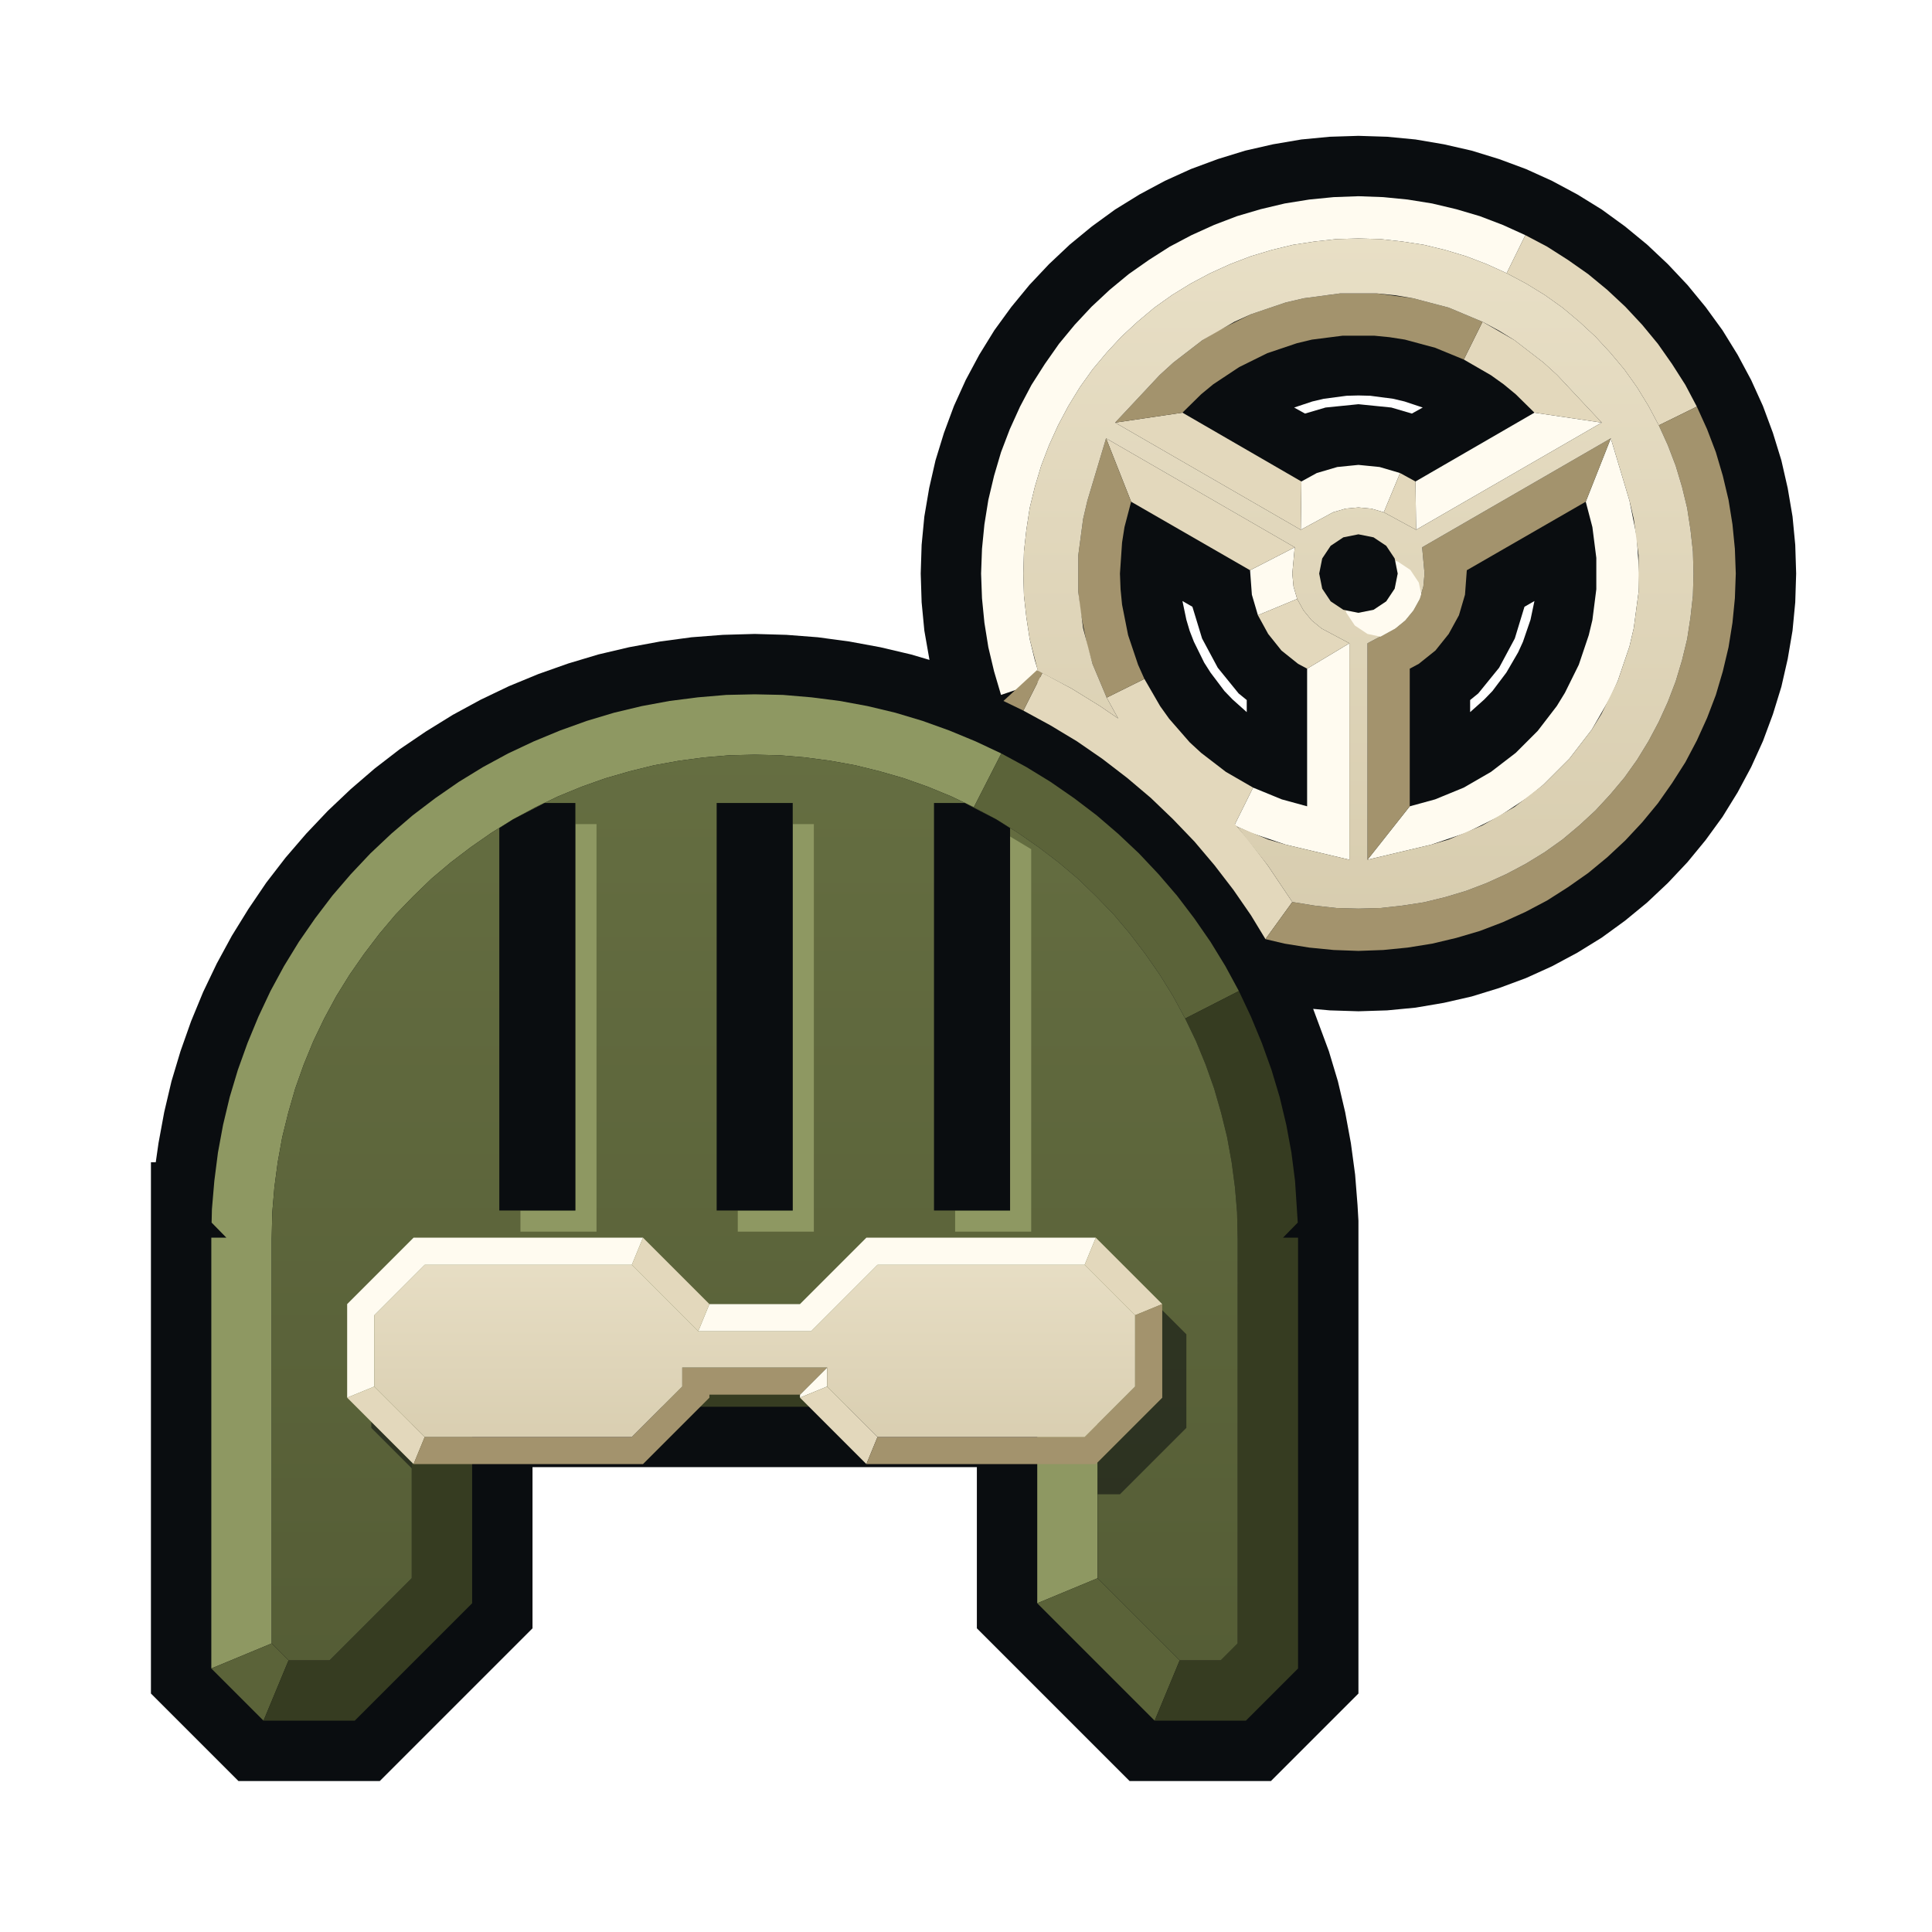
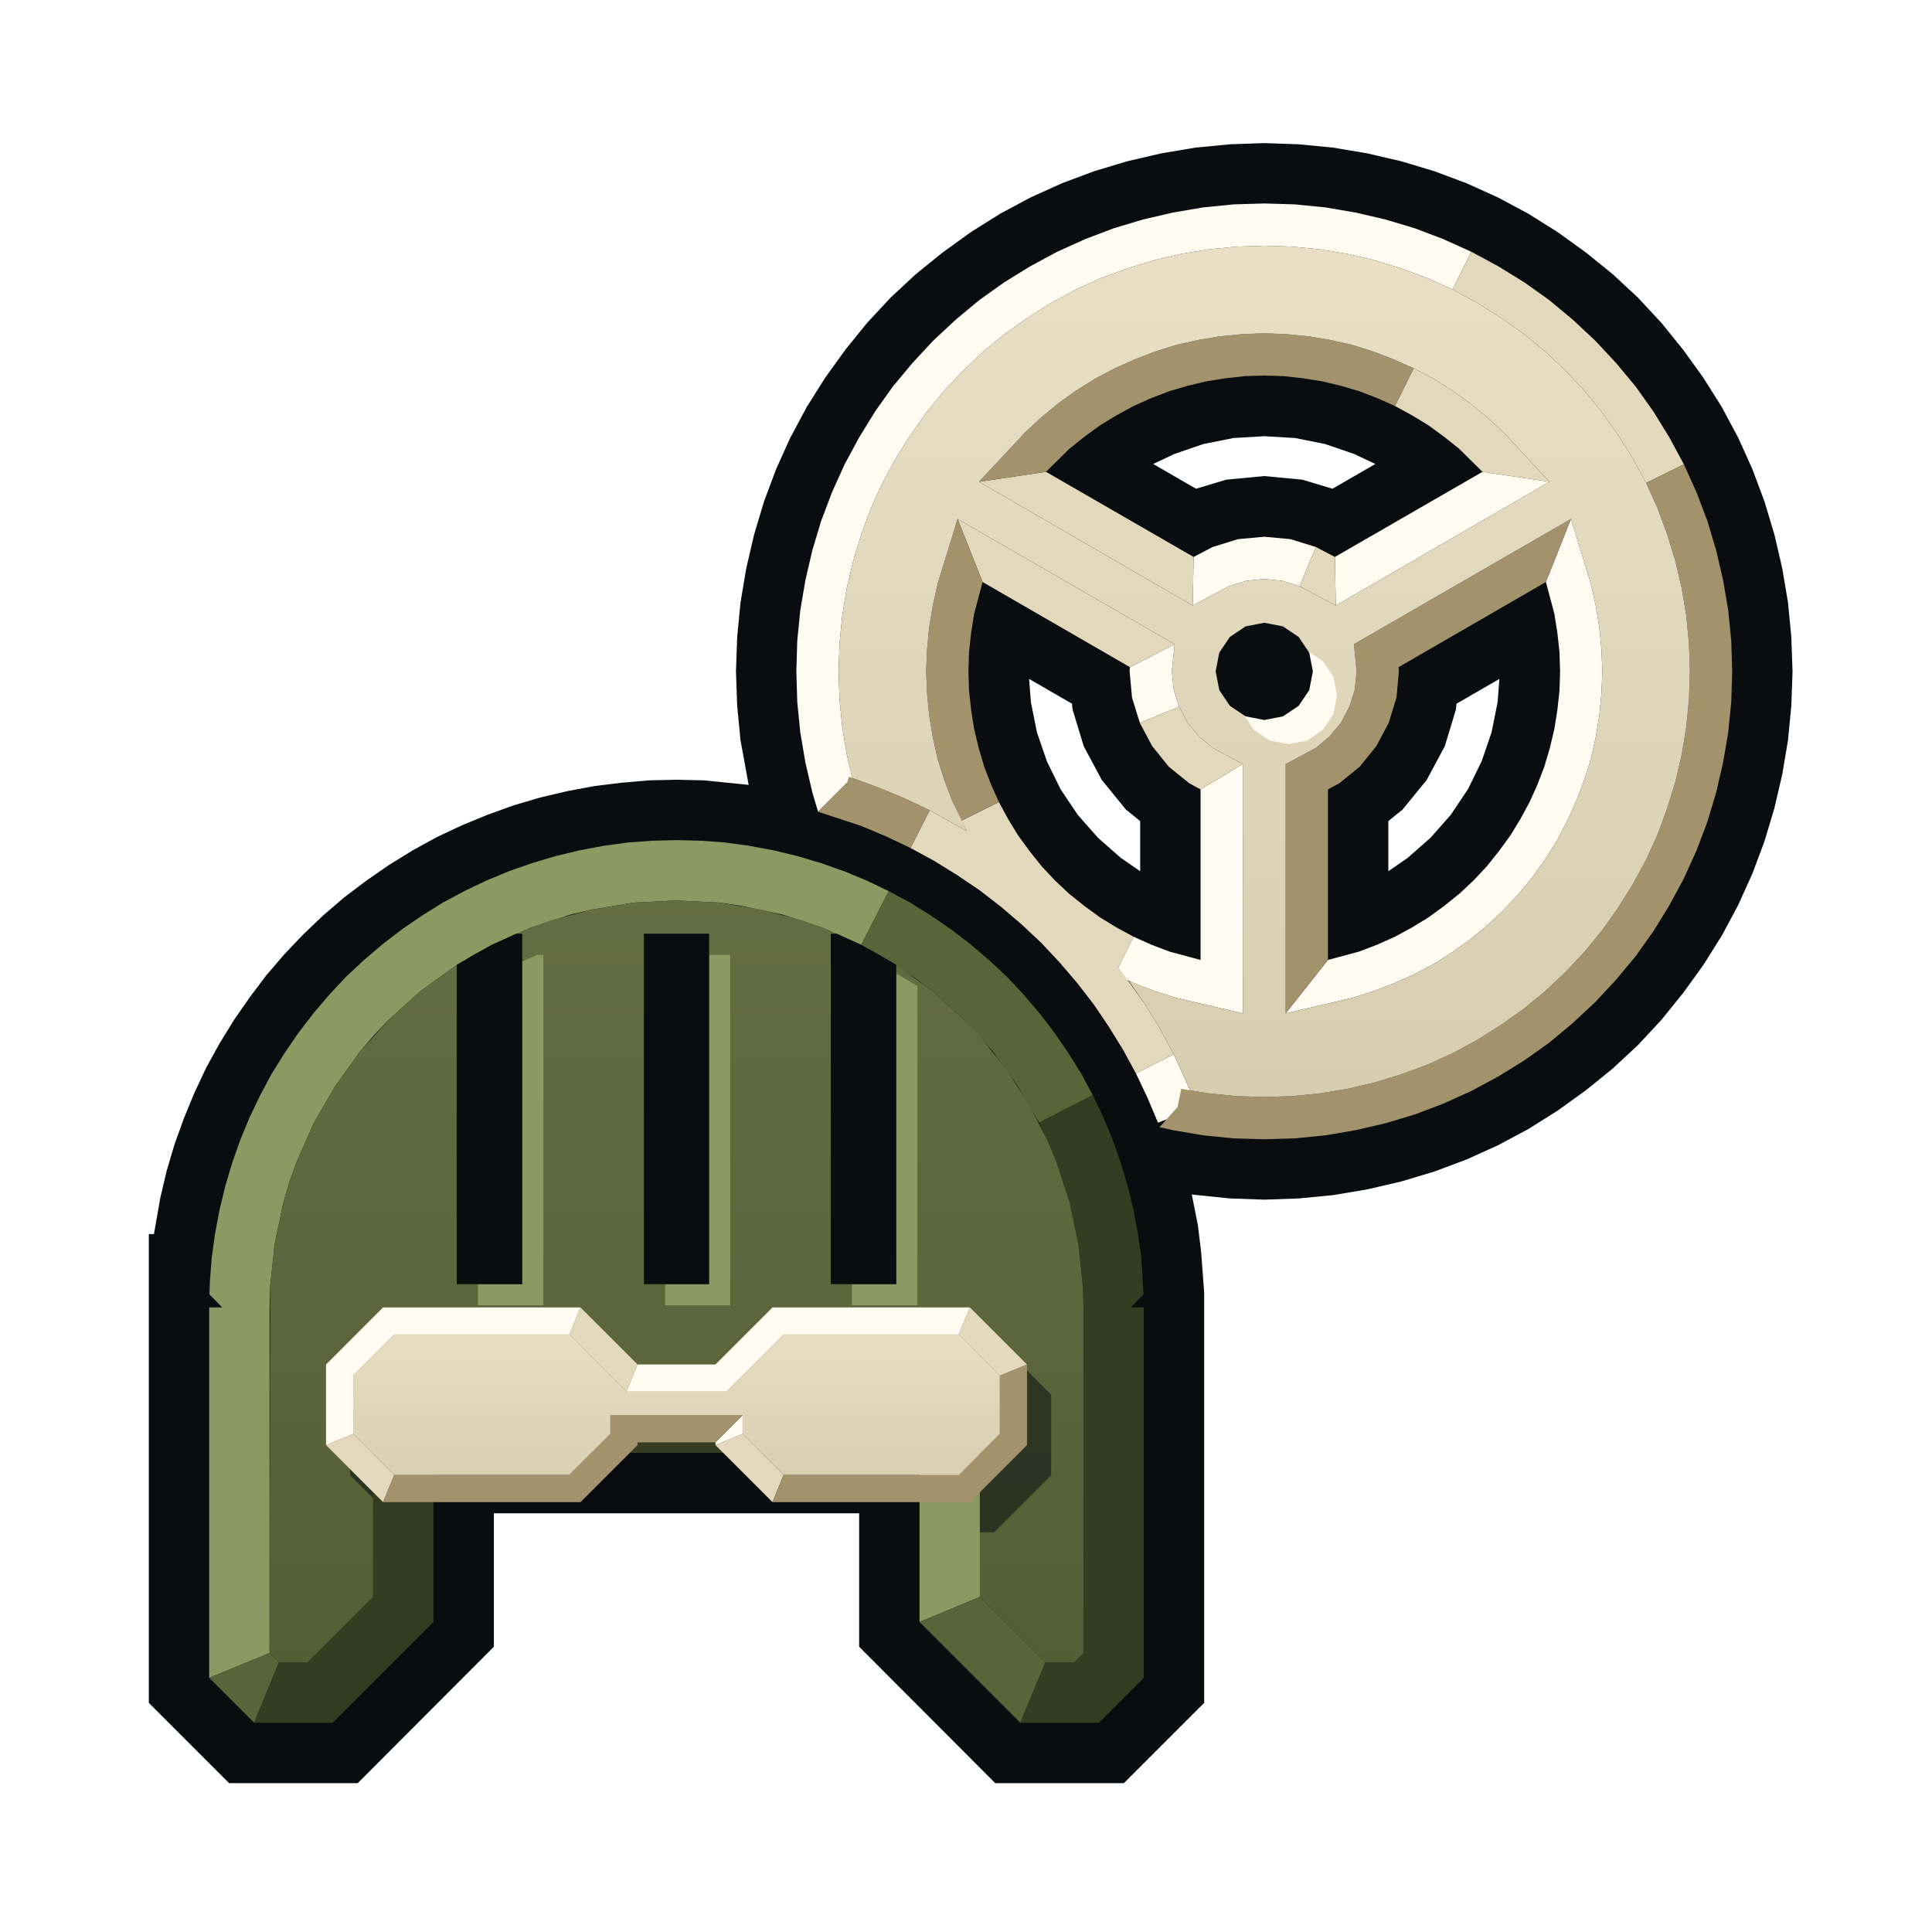
<svg xmlns="http://www.w3.org/2000/svg" viewBox="0 0 64 64" width="64" height="64">
  <defs>
-     <linearGradient id="g1" gradientUnits="userSpaceOnUse" x1="0.00" y1="6.50" x2="0.00" y2="31.50">
+     <linearGradient id="g1" gradientUnits="userSpaceOnUse" x1="0.00" y1="6.74" x2="0.00" y2="37.74">
      <stop offset="0.000" stop-color="#E9E0C7" />
      <stop offset="1.000" stop-color="#D7CCAE" />
    </linearGradient>
-     <linearGradient id="g2" gradientUnits="userSpaceOnUse" x1="0.00" y1="23.00" x2="0.00" y2="57.00">
+     <linearGradient id="g2" gradientUnits="userSpaceOnUse" x1="0.00" y1="27.83" x2="0.00" y2="57.07">
      <stop offset="0.000" stop-color="#666F42" />
      <stop offset="1.000" stop-color="#545C35" />
    </linearGradient>
-     <linearGradient id="g3" gradientUnits="userSpaceOnUse" x1="0.00" y1="41.00" x2="0.00" y2="48.50">
+     <linearGradient id="g3" gradientUnits="userSpaceOnUse" x1="0.00" y1="43.31" x2="0.00" y2="49.76">
      <stop offset="0.000" stop-color="#E9E0C7" />
      <stop offset="1.000" stop-color="#D7CCAE" />
    </linearGradient>
  </defs>
-   <path fill="#0A0D10" fill-rule="evenodd" d="M5.16 38.5L5 38.5L5 56.1L7.9 59L12.58 59L17.64 53.94L17.64 48.6L32.36 48.6L32.36 53.94L37.42 59L42.1 59L45 56.1L45 40.44L44.97 39.92L44.89 38.91L44.75 37.87L44.56 36.84L44.32 35.82L44.02 34.82L43.5 33.42L44.05 33.47L45 33.5L45.95 33.47L46.89 33.38L47.83 33.22L48.75 33.01L49.66 32.73L50.55 32.4L51.41 32.01L52.25 31.56L53.06 31.06L53.83 30.5L54.56 29.9L55.25 29.25L55.9 28.56L56.5 27.83L57.06 27.06L57.56 26.25L58.01 25.41L58.4 24.55L58.73 23.66L59.01 22.75L59.22 21.83L59.38 20.89L59.47 19.95L59.5 19L59.47 18.05L59.38 17.11L59.22 16.17L59.01 15.25L58.73 14.34L58.4 13.45L58.01 12.59L57.56 11.75L57.06 10.94L56.5 10.17L55.9 9.44L55.25 8.75L54.56 8.1L53.83 7.5L53.06 6.94L52.25 6.44L51.41 5.99L50.55 5.6L49.66 5.27L48.75 4.99L47.83 4.78L46.89 4.62L45.95 4.53L45 4.5L44.05 4.53L43.11 4.62L42.17 4.78L41.25 4.99L40.34 5.27L39.45 5.6L38.59 5.99L37.75 6.44L36.94 6.94L36.17 7.5L35.44 8.1L34.75 8.75L34.1 9.44L33.5 10.17L32.94 10.94L32.44 11.75L31.99 12.59L31.6 13.45L31.27 14.34L30.99 15.25L30.78 16.17L30.62 17.11L30.53 18.05L30.5 19L30.53 19.95L30.62 20.89L30.79 21.86L30.18 21.68L29.16 21.44L28.13 21.25L27.09 21.11L26.05 21.03L25 21L23.95 21.03L22.91 21.11L21.87 21.25L20.84 21.44L19.82 21.68L18.82 21.98L17.83 22.33L16.86 22.73L15.92 23.18L15 23.68L14.11 24.23L13.24 24.82L12.41 25.46L11.62 26.14L10.86 26.86L10.14 27.62L9.46 28.41L8.82 29.24L8.23 30.11L7.68 31L7.18 31.92L6.73 32.86L6.33 33.83L5.98 34.82L5.68 35.82L5.44 36.84L5.25 37.87ZM48.7 23.19L48.97 22.97L49.66 22.12L50.18 21.15L50.5 20.1L50.83 19.91L50.7 20.53L50.45 21.26L50.29 21.61L49.9 22.28L49.44 22.89L49.17 23.17L48.7 23.59ZM42.87 13.5L43.47 13.3L43.85 13.21L44.61 13.11L45 13.1L45.39 13.11L46.15 13.21L46.53 13.3L47.13 13.5L46.77 13.7L46.09 13.5L45 13.39L43.91 13.5L43.23 13.7ZM39.17 19.91L39.5 20.1L39.82 21.15L40.34 22.12L41.03 22.97L41.3 23.19L41.3 23.59L40.83 23.17L40.56 22.89L40.1 22.28L39.89 21.95L39.55 21.26L39.41 20.9L39.3 20.53Z" />
-   <path fill="#FFFBF0" fill-rule="evenodd" d="M36.76 9.6L36.16 10.16L35.6 10.76L35.08 11.39L34.61 12.06L34.17 12.75L33.79 13.47L33.45 14.22L33.16 14.98L32.93 15.76L32.74 16.56L32.61 17.37L32.53 18.18L32.5 19L32.53 19.82L32.61 20.63L32.74 21.44L32.93 22.24L33.16 23.02L34.49 22.57L34.28 21.87L34.11 21.17L34 20.45L33.92 19.73L33.9 19L33.92 18.27L34 17.55L34.11 16.83L34.28 16.13L34.49 15.43L34.75 14.75L35.05 14.09L35.39 13.45L35.77 12.83L36.19 12.24L36.66 11.68L37.15 11.15L37.68 10.66L38.24 10.19L38.83 9.77L39.45 9.39L40.09 9.05L40.75 8.75L41.43 8.49L42.13 8.28L42.83 8.11L43.55 8L44.27 7.92L45 7.9L45.73 7.92L46.45 8L47.17 8.11L47.87 8.28L48.57 8.49L49.25 8.75L49.91 9.05L50.53 7.79L49.78 7.45L49.02 7.16L48.24 6.93L47.44 6.74L46.63 6.61L45.82 6.53L45 6.5L44.18 6.53L43.37 6.61L42.56 6.74L41.76 6.93L40.98 7.16L40.22 7.45L39.47 7.79L38.75 8.17L38.06 8.61L37.39 9.08ZM42.59 27.98L44.7 28.48L44.7 21.31L43.3 22.15L43.3 26.71L42.46 26.48L41.51 26.09L40.89 27.34L41.44 27.59ZM43.11 15.95L43.09 17.55L44.16 16.97L44.57 16.85L45 16.81L45.43 16.85L45.84 16.97L46.38 15.67L45.7 15.47L45 15.4L44.3 15.47L43.62 15.67ZM42.85 19.43L42.81 19L42.89 18.13L41.41 18.89L41.47 19.7L41.67 20.38L42.97 19.84ZM50.66 26.38L51.13 25.99L51.99 25.13L52.73 24.17L53.34 23.11L53.59 22.56L53.98 21.41L54.12 20.81L54.28 19.61L54.3 19L54.22 17.79L53.98 16.59L53.36 14.52L52.53 16.62L52.75 17.46L52.88 18.48L52.88 19.52L52.75 20.54L52.63 21.04L52.3 22.02L51.84 22.95L51.57 23.39L50.94 24.21L50.21 24.94L49.39 25.57L48.49 26.09L47.54 26.48L46.7 26.71L45.3 28.48L47.41 27.98L48.56 27.59L49.65 27.05ZM46.89 15.95L46.91 17.55L53.06 14L50.83 13.67Z" />
-   <path fill="#E3D8BC" fill-rule="evenodd" d="M37.47 16.62L41.41 18.89L42.89 18.13L36.64 14.52ZM33.9 23.54L34.8 24.03L35.68 24.56L36.52 25.14L37.34 25.77L38.12 26.43L38.86 27.14L39.57 27.88L40.23 28.66L40.86 29.48L41.44 30.32L41.92 31.11L42.81 29.88L41.99 28.66L41.32 27.78L40.91 27.3L41.51 26.09L40.61 25.57L39.79 24.94L39.41 24.59L38.73 23.81L38.43 23.39L37.91 22.49L36.66 23.11L37.04 23.8L36.44 23.39L35.5 22.81L34.53 22.29ZM48.49 11.91L49.39 12.43L49.81 12.73L50.21 13.06L50.83 13.67L53.06 14L51.58 12.42L51.13 12.01L50.17 11.27L49.11 10.66ZM39.17 13.67L36.94 14L43.09 17.55L43.11 15.95ZM46.38 15.67L45.84 16.97L46.91 17.55L46.89 15.95ZM44.7 21.31L43.78 20.82L43.45 20.55L43.18 20.22L42.97 19.84L41.67 20.38L42.01 21L42.45 21.55L43 21.99L43.3 22.15ZM52.85 11.15L53.34 11.68L53.81 12.24L54.23 12.83L54.61 13.45L54.95 14.09L56.21 13.47L55.83 12.75L55.39 12.06L54.92 11.39L54.4 10.76L53.84 10.16L53.24 9.6L52.61 9.08L51.94 8.61L51.25 8.17L50.53 7.79L49.91 9.05L50.55 9.39L51.17 9.77L51.76 10.19L52.32 10.66Z" />
-   <path fill="#A3936D" fill-rule="evenodd" d="M40.35 10.95L39.83 11.27L38.87 12.01L38.42 12.42L36.94 14L39.17 13.67L39.79 13.06L40.19 12.73L41.05 12.16L41.98 11.7L42.96 11.37L43.46 11.25L44.48 11.12L45.52 11.12L46.03 11.17L46.54 11.25L47.54 11.52L48.49 11.91L49.11 10.66L47.99 10.19L46.81 9.88L45.61 9.72L44.39 9.72L43.19 9.88L42.59 10.02L41.44 10.41ZM35.72 19.61L35.78 20.21L36.02 21.41L36.19 21.99L36.66 23.11L37.91 22.49L37.7 22.02L37.37 21.04L37.17 20.03L37.12 19.52L37.1 19L37.17 17.97L37.25 17.46L37.47 16.62L36.64 14.52L36.02 16.59L35.88 17.19L35.72 18.39ZM33.9 23.54L34.53 22.29L34.35 22.2L33.24 23.22ZM41.92 31.11L42.56 31.26L43.37 31.39L44.18 31.47L45 31.5L45.82 31.47L46.63 31.39L47.44 31.26L48.24 31.07L49.02 30.84L49.78 30.55L50.53 30.21L51.25 29.83L51.94 29.39L52.61 28.92L53.24 28.4L53.84 27.84L54.4 27.24L54.92 26.61L55.39 25.94L55.83 25.25L56.21 24.53L56.55 23.78L56.84 23.02L57.07 22.24L57.26 21.44L57.39 20.63L57.47 19.82L57.5 19L57.47 18.18L57.39 17.37L57.26 16.56L57.07 15.76L56.84 14.98L56.55 14.22L56.21 13.47L54.95 14.09L55.25 14.75L55.51 15.43L55.72 16.13L55.89 16.83L56 17.55L56.08 18.27L56.1 19L56.08 19.73L56 20.45L55.89 21.17L55.72 21.87L55.51 22.57L55.25 23.25L54.95 23.91L54.61 24.55L54.23 25.17L53.81 25.76L53.34 26.32L52.85 26.85L52.32 27.34L51.76 27.81L51.17 28.23L50.55 28.61L49.91 28.95L49.25 29.25L48.57 29.51L47.87 29.72L47.17 29.89L46.45 30L45.73 30.08L45 30.1L44.27 30.08L43.55 30L42.81 29.88ZM48.59 18.89L52.53 16.62L53.36 14.52L47.11 18.13L47.19 19L47.15 19.43L47.03 19.84L46.82 20.22L46.55 20.55L46.22 20.82L45.3 21.31L45.3 28.48L46.7 26.71L46.7 22.15L47 21.99L47.55 21.55L47.99 21L48.33 20.38L48.53 19.7Z" />
-   <path fill="url(#g1)" fill-rule="evenodd" d="M34.38 22.22L35.5 22.81L36.44 23.39L37.04 23.8L36.66 23.11L36.19 21.99L35.88 20.81L35.72 19.61L35.72 18.39L35.88 17.19L36.02 16.59L36.64 14.52L42.89 18.13L42.81 19L42.85 19.43L42.97 19.84L43.18 20.22L43.45 20.55L43.78 20.82L44.7 21.31L44.7 28.48L42.59 27.98L42.01 27.81L40.98 27.38L41.99 28.66L42.81 29.88L43.55 30L44.27 30.08L45 30.1L45.73 30.08L46.45 30L47.17 29.89L47.87 29.72L48.57 29.51L49.25 29.25L49.91 28.95L50.55 28.61L51.17 28.23L51.76 27.81L52.32 27.34L52.85 26.85L53.34 26.32L53.81 25.76L54.23 25.17L54.61 24.55L54.95 23.91L55.25 23.25L55.51 22.57L55.72 21.87L55.89 21.17L56 20.45L56.08 19.73L56.1 19L56.08 18.27L56 17.55L55.89 16.83L55.72 16.13L55.51 15.43L55.25 14.75L54.95 14.09L54.61 13.45L54.23 12.83L53.81 12.24L53.34 11.68L52.85 11.15L52.32 10.66L51.76 10.19L51.17 9.77L50.55 9.39L49.91 9.05L49.25 8.75L48.57 8.49L47.87 8.28L47.17 8.11L46.45 8L45.73 7.92L45 7.9L44.27 7.92L43.55 8L42.83 8.11L42.13 8.28L41.43 8.49L40.75 8.75L40.09 9.05L39.45 9.39L38.83 9.77L38.24 10.19L37.68 10.66L37.15 11.15L36.66 11.68L36.19 12.24L35.77 12.83L35.39 13.45L35.05 14.09L34.75 14.75L34.49 15.43L34.28 16.13L34.11 16.83L34 17.55L33.92 18.27L33.9 19L33.92 19.73L34 20.45L34.11 21.17ZM47.19 19L47.11 18.13L53.36 14.52L53.98 16.59L54.12 17.19L54.28 18.39L54.28 19.61L54.12 20.81L53.98 21.41L53.59 22.56L53.05 23.65L52.73 24.17L51.99 25.13L51.13 25.99L50.17 26.73L49.11 27.34L47.99 27.81L47.41 27.98L45.3 28.48L45.3 21.31L46.22 20.82L46.55 20.55L46.82 20.22L47.03 19.84L47.15 19.43ZM38.87 12.01L39.83 11.27L40.89 10.66L41.44 10.41L42.59 10.02L43.19 9.88L44.39 9.72L45.61 9.72L46.21 9.78L46.81 9.88L47.99 10.19L49.11 10.66L49.65 10.95L50.17 11.27L51.13 12.01L51.58 12.42L53.06 14L46.91 17.55L45.84 16.97L45.43 16.85L45 16.81L44.57 16.85L44.16 16.97L43.09 17.55L36.94 14L38.42 12.42Z" />
-   <path fill="#FFFBF0" fill-rule="evenodd" d="M46.3 18.6L46.22 18.58L46.3 19L46.2 19.5L45.92 19.92L45.5 20.2L45 20.3L44.58 20.22L44.6 20.3L44.88 20.72L45.3 21L45.73 21.09L46.22 20.82L46.55 20.55L46.82 20.22L47.03 19.84L47.08 19.68L47 19.3L46.72 18.88Z" />
-   <path fill="#0A0D10" fill-rule="evenodd" d="M46.2 18.5L45.92 18.08L45.5 17.8L45 17.7L44.5 17.8L44.08 18.08L43.8 18.5L43.7 19L43.8 19.5L44.08 19.92L44.5 20.2L45 20.3L45.5 20.2L45.92 19.92L46.2 19.5L46.3 19Z" />
-   <path fill="#8E9862" fill-rule="evenodd" d="M7.88 35.44L7.61 36.34L7.39 37.26L7.22 38.18L7.1 39.12L7.02 40.06L7.01 40.5L7.5 41L7 41L7 55.27L9 54.44L9 41.03L9.02 40.16L9.09 39.33L9.2 38.5L9.35 37.67L9.55 36.86L9.78 36.06L10.06 35.27L10.38 34.49L10.74 33.74L11.14 33L11.58 32.29L12.06 31.6L12.57 30.93L13.11 30.29L13.69 29.69L14.29 29.11L14.93 28.57L15.6 28.06L16.29 27.58L17 27.14L17.74 26.74L18.49 26.38L19.27 26.06L20.06 25.78L20.86 25.55L21.67 25.35L22.5 25.2L23.33 25.09L24.16 25.02L25 25L25.84 25.02L26.67 25.09L27.5 25.2L28.33 25.35L29.14 25.55L29.94 25.78L30.73 26.06L31.51 26.38L32.26 26.74L33.17 24.96L32.32 24.56L31.45 24.2L30.56 23.88L29.66 23.61L28.74 23.39L27.82 23.22L26.88 23.1L25.94 23.02L25 23L24.06 23.02L23.12 23.1L22.18 23.22L21.26 23.39L20.34 23.61L19.44 23.88L18.55 24.2L17.68 24.56L16.83 24.96L16 25.41L15.2 25.9L14.42 26.44L13.67 27.01L12.96 27.62L12.27 28.27L11.62 28.96L11.01 29.67L10.44 30.42L9.9 31.2L9.41 32L8.96 32.83L8.56 33.68L8.2 34.55ZM41.04 42.5L42.49 41.01L41 42.5ZM34.36 53.11L36.36 52.28L36.36 44.6L34.36 46.6Z" />
-   <path fill="#5B6339" fill-rule="evenodd" d="M34.4 28.06L35.07 28.57L35.71 29.11L36.31 29.69L36.89 30.29L37.43 30.93L37.94 31.6L38.42 32.29L38.86 33L39.26 33.74L41.04 32.83L40.59 32L40.1 31.2L39.56 30.42L38.99 29.67L38.38 28.96L37.73 28.27L37.04 27.62L36.33 27.01L35.58 26.44L34.8 25.9L34 25.41L33.17 24.96L32.26 26.74L33 27.14L33.71 27.58ZM9 54.44L7 55.27L8.73 57L9.56 55ZM36.36 52.28L34.36 53.11L38.25 57L39.08 55Z" />
-   <path fill="#363C21" fill-rule="evenodd" d="M40.45 36.86L40.65 37.67L40.8 38.5L40.91 39.33L40.98 40.16L41 41.03L41 54.44L40.44 55L39.08 55L38.25 57L41.27 57L43 55.27L43 41L42.5 41L42.99 40.5L42.9 39.12L42.78 38.18L42.61 37.26L42.39 36.34L42.12 35.44L41.8 34.55L41.44 33.68L41.04 32.83L39.26 33.74L39.62 34.49L39.94 35.27L40.22 36.06ZM9.56 55L8.73 57L11.75 57L15.64 53.11L15.64 46.6L34.36 46.6L36.36 44.6L13.64 44.6L13.64 52.28L10.92 55Z" />
-   <path fill="url(#g2)" fill-rule="evenodd" d="M40.8 38.5L40.65 37.67L40.45 36.86L40.22 36.06L39.94 35.27L39.62 34.49L39.26 33.74L38.86 33L38.42 32.29L37.94 31.6L37.43 30.93L36.89 30.29L36.31 29.69L35.71 29.11L35.07 28.57L34.4 28.06L33.71 27.58L33 27.14L32.26 26.74L31.51 26.38L30.73 26.06L29.94 25.78L29.14 25.55L28.33 25.35L27.5 25.2L26.67 25.09L25.84 25.02L25 25L24.16 25.02L23.33 25.09L22.5 25.2L21.67 25.35L20.86 25.55L20.06 25.78L19.27 26.06L18.49 26.38L17.74 26.74L17 27.14L16.29 27.58L15.6 28.06L14.93 28.57L14.29 29.11L13.69 29.69L13.11 30.29L12.57 30.93L12.06 31.6L11.58 32.29L11.14 33L10.74 33.74L10.38 34.49L10.06 35.27L9.78 36.06L9.55 36.86L9.35 37.67L9.2 38.5L9.09 39.33L9.02 40.16L9 41.03L9 54.44L9.56 55L10.92 55L13.64 52.28L13.64 44.6L36.36 44.6L36.36 52.28L39.08 55L40.44 55L41 54.44L41 41.03L40.98 40.16L40.91 39.33Z" />
-   <path fill="#8E9862" fill-rule="evenodd" d="M19.76 27.3L19.06 27.3L19.06 40.1L17.24 40.1L17.24 40.8L19.76 40.8ZM26.26 27.3L26.26 40.1L24.44 40.1L24.44 40.8L26.96 40.8L26.96 27.3ZM34.16 28.13L33.46 27.71L33.46 40.1L31.64 40.1L31.64 40.8L34.16 40.8Z" />
-   <path fill="#0A0D10" fill-rule="evenodd" d="M16.54 40.1L19.06 40.1L19.06 26.6L18.04 26.6L17 27.14L16.54 27.43ZM26.26 40.1L26.26 26.6L23.74 26.6L23.74 40.1ZM33.46 40.1L33.46 27.43L33 27.14L31.96 26.6L30.94 26.6L30.94 40.1Z" />
-   <path fill="#0A0D10" fill-opacity="0.550" fill-rule="evenodd" d="M39.3 47.3L39.3 44.2L38.5 43.4L38.5 46.3L36.36 48.44L36.36 49.5L37.1 49.5ZM12.3 47.3L13.64 48.64L13.64 48.44L12.3 47.1Z" />
-   <path fill="#FFFBF0" fill-rule="evenodd" d="M11.5 43.2L11.5 46.3L12.4 45.93L12.4 43.57L14.07 41.9L20.93 41.9L21.3 41L13.7 41ZM26.5 43.2L23.5 43.2L23.13 44.1L26.87 44.1L29.07 41.9L35.93 41.9L36.3 41L28.7 41ZM27.4 45.93L27.4 45.3L26.5 46.2L26.5 46.3Z" />
-   <path fill="#E3D8BC" fill-rule="evenodd" d="M36.3 41L35.93 41.9L37.6 43.57L38.5 43.2ZM21.3 41L20.93 41.9L23.13 44.1L23.5 43.2ZM13.7 48.5L14.07 47.6L12.4 45.93L11.5 46.3ZM28.7 48.5L29.07 47.6L27.4 45.93L26.5 46.3Z" />
-   <path fill="#A3936D" fill-rule="evenodd" d="M35.93 47.6L29.07 47.6L28.7 48.5L36.3 48.5L38.5 46.3L38.5 43.2L37.6 43.57L37.6 45.93ZM20.93 47.6L14.07 47.6L13.7 48.5L21.3 48.5L23.5 46.3L23.5 46.2L26.5 46.2L27.4 45.3L22.6 45.3L22.6 45.93Z" />
-   <path fill="url(#g3)" fill-rule="evenodd" d="M22.6 45.93L22.6 45.3L27.4 45.3L27.4 45.93L29.07 47.6L35.93 47.6L37.6 45.93L37.6 43.57L35.93 41.9L29.07 41.9L26.87 44.1L23.13 44.1L20.93 41.9L14.07 41.9L12.4 43.57L12.4 45.93L14.07 47.6L20.93 47.6Z" />
+   <path fill="#0A0D10" fill-rule="evenodd" d="M5.1 40.88L4.93 40.88L4.93 56.41L7.59 59.07L11.85 59.07L16.36 54.55L16.36 50.13L28.46 50.13L28.46 54.55L32.97 59.07L37.23 59.07L39.89 56.41L39.89 42.82L39.79 41.48L39.68 40.58L39.48 39.57L40.74 39.7L41.88 39.74L43.02 39.7L44.16 39.59L45.29 39.4L46.41 39.14L47.51 38.81L48.58 38.41L49.62 37.94L50.63 37.4L51.6 36.79L52.53 36.12L53.42 35.4L54.26 34.62L55.04 33.78L55.76 32.89L56.43 31.96L57.04 30.99L57.58 29.98L58.05 28.94L58.45 27.87L58.78 26.77L59.04 25.65L59.23 24.52L59.34 23.38L59.38 22.24L59.34 21.1L59.23 19.96L59.04 18.83L58.78 17.71L58.45 16.61L58.05 15.54L57.58 14.5L57.04 13.49L56.43 12.52L55.76 11.59L55.04 10.7L54.26 9.86L53.42 9.08L52.53 8.36L51.6 7.69L50.63 7.08L49.62 6.54L48.58 6.07L47.51 5.67L46.41 5.34L45.29 5.08L44.16 4.89L43.02 4.78L41.88 4.74L40.74 4.78L39.6 4.89L38.47 5.08L37.35 5.34L36.25 5.67L35.18 6.07L34.14 6.54L33.13 7.08L32.16 7.69L31.23 8.36L30.34 9.08L29.5 9.86L28.72 10.7L28 11.59L27.33 12.52L26.72 13.49L26.18 14.5L25.71 15.54L25.31 16.61L24.98 17.71L24.72 18.83L24.53 19.96L24.42 21.1L24.38 22.24L24.42 23.38L24.53 24.52L24.8 26L23.32 25.85L22.41 25.83L21.5 25.85L20.58 25.93L19.68 26.04L18.78 26.21L17.89 26.42L17.01 26.68L16.15 26.99L15.3 27.34L14.47 27.73L13.67 28.17L12.89 28.65L12.14 29.17L11.41 29.72L10.71 30.32L10.05 30.95L9.42 31.61L8.82 32.31L8.27 33.04L7.75 33.79L7.27 34.57L6.83 35.37L6.44 36.2L6.09 37.05L5.78 37.91L5.52 38.79L5.31 39.68ZM45.99 27.2L46.46 26.82L47.26 25.84L47.86 24.72L48.23 23.5L48.25 23.31L49.67 22.49L49.61 23.26L49.41 24.26L49.08 25.22L48.63 26.14L48.06 26.99L47.39 27.75L46.63 28.42L45.99 28.86ZM38.2 15.37L38.9 15.04L39.86 14.71L40.86 14.51L41.88 14.45L42.9 14.51L43.9 14.71L44.86 15.04L45.56 15.37L44.14 16.19L43.14 15.89L41.88 15.77L40.62 15.89L39.62 16.19ZM34.09 22.49L35.51 23.31L35.53 23.5L35.9 24.72L36.5 25.84L37.3 26.82L37.77 27.2L37.77 28.86L37.13 28.42L36.37 27.75L35.7 26.99L35.13 26.14L34.68 25.22L34.35 24.26L34.15 23.26Z" />
+   <path fill="#FFFBF0" fill-rule="evenodd" d="M32.44 9.94L31.66 10.59L30.92 11.28L30.23 12.02L29.58 12.8L28.99 13.63L28.46 14.49L27.98 15.38L27.56 16.31L27.2 17.26L26.91 18.23L26.68 19.22L26.51 20.22L26.41 21.23L26.38 22.24L26.41 23.25L26.51 24.26L26.68 25.26L26.91 26.25L27.1 26.89L28.04 25.95L28.26 25.89L28.05 24.99L27.9 24.08L27.81 23.16L27.78 22.24L27.81 21.32L27.9 20.4L28.05 19.49L28.26 18.59L28.53 17.71L28.85 16.84L29.23 16L29.67 15.19L30.16 14.41L30.69 13.66L31.28 12.94L31.91 12.27L32.58 11.64L33.3 11.05L34.05 10.52L34.83 10.03L35.64 9.59L36.48 9.21L37.35 8.89L38.23 8.62L39.13 8.41L40.04 8.26L40.96 8.17L41.88 8.14L42.8 8.17L43.72 8.26L44.63 8.41L45.53 8.62L46.41 8.89L47.28 9.21L48.12 9.59L48.74 8.34L47.81 7.92L46.86 7.56L45.89 7.27L44.9 7.04L43.9 6.87L42.89 6.77L41.88 6.74L40.87 6.77L39.86 6.87L38.86 7.04L37.87 7.27L36.9 7.56L35.95 7.92L35.02 8.34L34.13 8.82L33.27 9.35ZM37.43 22.1L37.42 22.24L37.5 23.11L37.76 23.95L39.06 23.41L38.88 22.84L38.82 22.24L38.91 21.34ZM38.98 33.06L41.17 33.57L41.17 25.31L39.77 26.15L39.77 31.8L38.73 31.52L38.13 31.29L37.55 31.03L36.93 32.28L37.6 32.58L38.28 32.84ZM42.75 17.86L41.88 17.78L41.01 17.86L40.17 18.12L39.54 18.45L39.51 20.06L40.71 19.42L41.28 19.24L41.88 19.18L42.48 19.24L43.05 19.42L43.59 18.12ZM44.78 33.06L45.48 32.84L46.16 32.58L46.83 32.28L47.48 31.94L48.1 31.55L48.7 31.12L49.26 30.66L49.8 30.16L50.3 29.62L50.76 29.06L51.19 28.46L51.58 27.84L51.92 27.19L52.22 26.52L52.48 25.84L52.7 25.14L52.86 24.42L52.98 23.7L53.05 22.97L53.08 22.24L53.05 21.51L52.98 20.78L52.86 20.06L52.7 19.34L52.04 17.19L51.21 19.28L51.49 20.33L51.59 20.96L51.66 21.6L51.68 22.24L51.66 22.88L51.59 23.52L51.49 24.15L51.34 24.78L51.16 25.39L50.93 25.99L50.67 26.57L50.36 27.14L50.03 27.68L49.65 28.2L49.25 28.7L48.81 29.17L48.34 29.61L47.84 30.01L47.32 30.39L46.78 30.72L46.21 31.03L45.63 31.29L45.03 31.52L43.99 31.8L42.59 33.57ZM39.45 36.17L38.88 34.92L37.63 35.56L38.01 36.36L38.36 37.19L39.66 36.69L39.47 36.15ZM44.22 18.45L44.25 20.06L51.33 15.96L49.11 15.63Z" />
+   <path fill="#E3D8BC" fill-rule="evenodd" d="M32.55 19.28L37.43 22.1L38.91 21.34L31.72 17.19ZM31.71 28.99L32.45 29.49L33.16 30.04L33.84 30.62L34.49 31.23L35.1 31.88L35.68 32.56L36.23 33.27L36.73 34.01L37.2 34.77L37.63 35.56L38.88 34.92L38.42 34.07L37.91 33.24L37.05 32.04L37.55 31.03L36.98 30.72L36.44 30.39L35.92 30.01L35.42 29.61L34.95 29.17L34.51 28.7L34.11 28.2L33.73 27.68L33.4 27.14L33.09 26.57L31.84 27.19L32.02 27.53L30.8 26.84L30.16 28.09L30.95 28.52ZM46.78 13.76L47.32 14.09L47.84 14.47L48.34 14.87L49.11 15.63L51.33 15.96L49.8 14.32L49.26 13.82L48.7 13.36L48.1 12.93L47.48 12.54L46.83 12.2L46.21 13.45ZM39.54 18.45L34.65 15.63L32.43 15.96L39.51 20.06ZM43.59 18.12L43.05 19.42L44.25 20.06L44.22 18.45ZM41.17 25.31L40.18 24.78L39.72 24.4L39.34 23.94L39.06 23.41L37.76 23.95L38.17 24.72L38.72 25.4L39.4 25.95L39.77 26.15ZM51.85 12.27L52.48 12.94L53.07 13.66L53.6 14.41L54.09 15.19L54.53 16L55.78 15.38L55.3 14.49L54.77 13.63L54.18 12.8L53.53 12.02L52.84 11.28L52.1 10.59L51.32 9.94L50.49 9.35L49.63 8.82L48.74 8.34L48.12 9.59L48.93 10.03L49.71 10.52L50.46 11.05L51.18 11.64Z" />
+   <path fill="#A3936D" fill-rule="evenodd" d="M35.06 13.36L34.5 13.82L33.96 14.32L32.43 15.96L34.65 15.63L35.42 14.87L35.92 14.47L36.44 14.09L36.98 13.76L37.55 13.45L38.13 13.19L38.73 12.96L39.34 12.78L39.97 12.63L40.6 12.53L41.24 12.46L41.88 12.44L42.52 12.46L43.16 12.53L43.79 12.63L44.42 12.78L45.03 12.96L45.63 13.19L46.21 13.45L46.83 12.2L46.16 11.9L45.48 11.64L44.78 11.42L44.06 11.26L43.34 11.14L42.61 11.07L41.88 11.04L41.15 11.07L40.42 11.14L39.7 11.26L38.98 11.42L38.28 11.64L37.6 11.9L36.93 12.2L36.28 12.54L35.66 12.93ZM30.71 21.51L30.68 22.24L30.71 22.97L30.78 23.7L30.9 24.42L31.06 25.14L31.28 25.84L31.54 26.52L31.84 27.19L33.09 26.57L32.83 25.99L32.6 25.39L32.42 24.78L32.27 24.15L32.17 23.52L32.1 22.88L32.08 22.24L32.1 21.6L32.17 20.96L32.27 20.33L32.55 19.28L31.72 17.19L31.06 19.34L30.9 20.06L30.78 20.78ZM29.03 26.06L28.12 25.73L28.06 25.93L27.1 26.89L28.53 27.36L29.36 27.71L30.16 28.09L30.8 26.84L29.93 26.43ZM39.86 37.61L40.87 37.71L41.88 37.74L42.89 37.71L43.9 37.61L44.9 37.44L45.89 37.21L46.86 36.92L47.81 36.56L48.74 36.14L49.63 35.66L50.49 35.13L51.32 34.54L52.1 33.89L52.84 33.2L53.53 32.46L54.18 31.68L54.77 30.85L55.3 29.99L55.78 29.1L56.2 28.17L56.56 27.22L56.85 26.25L57.08 25.26L57.25 24.26L57.35 23.25L57.38 22.24L57.35 21.23L57.25 20.22L57.08 19.22L56.85 18.23L56.56 17.26L56.2 16.31L55.78 15.38L54.53 16L54.91 16.84L55.23 17.71L55.5 18.59L55.71 19.49L55.86 20.4L55.95 21.32L55.98 22.24L55.95 23.16L55.86 24.08L55.71 24.99L55.5 25.89L55.23 26.77L54.91 27.64L54.53 28.48L54.09 29.29L53.6 30.07L53.07 30.82L52.48 31.54L51.85 32.21L51.18 32.84L50.46 33.43L49.71 33.96L48.93 34.45L48.12 34.89L47.28 35.27L46.41 35.59L45.53 35.86L44.63 36.07L43.72 36.22L42.8 36.31L41.88 36.34L40.96 36.31L40.04 36.22L39.13 36.07L39.01 36.67L38.41 37.34L38.86 37.44ZM52.04 17.19L44.85 21.34L44.94 22.24L44.88 22.84L44.7 23.41L44.42 23.94L44.04 24.4L43.58 24.78L42.59 25.31L42.59 33.57L43.99 31.8L43.99 26.15L44.36 25.95L45.04 25.4L45.59 24.72L46 23.95L46.26 23.11L46.34 22.24L46.33 22.1L51.21 19.28Z" />
+   <path fill="url(#g1)" fill-rule="evenodd" d="M28.23 25.77L29.03 26.06L29.93 26.43L30.8 26.84L32.02 27.53L31.54 26.52L31.28 25.84L31.06 25.14L30.9 24.42L30.78 23.7L30.71 22.97L30.68 22.24L30.71 21.51L30.78 20.78L30.9 20.06L31.06 19.34L31.72 17.19L38.91 21.34L38.82 22.24L38.88 22.84L39.06 23.41L39.34 23.94L39.72 24.4L40.18 24.78L41.17 25.31L41.17 33.57L38.98 33.06L38.28 32.84L37.39 32.49L37.91 33.24L38.42 34.07L38.88 34.92L39.43 36.12L40.04 36.22L40.96 36.31L41.88 36.34L42.8 36.31L43.72 36.22L44.63 36.07L45.53 35.86L46.41 35.59L47.28 35.27L48.12 34.89L48.93 34.45L49.71 33.96L50.46 33.43L51.18 32.84L51.85 32.21L52.48 31.54L53.07 30.82L53.6 30.07L54.09 29.29L54.53 28.48L54.91 27.64L55.23 26.77L55.5 25.89L55.71 24.99L55.86 24.08L55.95 23.16L55.98 22.24L55.95 21.32L55.86 20.4L55.71 19.49L55.5 18.59L55.23 17.71L54.91 16.84L54.53 16L54.09 15.19L53.6 14.41L53.07 13.66L52.48 12.94L51.85 12.27L51.18 11.64L50.46 11.05L49.71 10.52L48.93 10.03L48.12 9.59L47.28 9.21L46.41 8.89L45.53 8.62L44.63 8.41L43.72 8.26L42.8 8.17L41.88 8.14L40.96 8.17L40.04 8.26L39.13 8.41L38.23 8.62L37.35 8.89L36.48 9.21L35.64 9.59L34.83 10.03L34.05 10.52L33.3 11.05L32.58 11.64L31.91 12.27L31.28 12.94L30.69 13.66L30.16 14.41L29.67 15.19L29.23 16L28.85 16.84L28.53 17.71L28.26 18.59L28.05 19.49L27.9 20.4L27.81 21.32L27.78 22.24L27.81 23.16L27.9 24.08L28.05 24.99ZM44.94 22.24L44.85 21.34L52.04 17.19L52.7 19.34L52.86 20.06L52.98 20.78L53.05 21.51L53.08 22.24L53.05 22.97L52.98 23.7L52.86 24.42L52.7 25.14L52.48 25.84L52.22 26.52L51.92 27.19L51.58 27.84L51.19 28.46L50.76 29.06L50.3 29.62L49.8 30.16L49.26 30.66L48.7 31.12L48.1 31.55L47.48 31.94L46.83 32.28L46.16 32.58L45.48 32.84L44.78 33.06L42.59 33.57L42.59 25.31L43.58 24.78L44.04 24.4L44.42 23.94L44.7 23.41L44.88 22.84ZM34.5 13.82L35.06 13.36L35.66 12.93L36.28 12.54L36.93 12.2L37.6 11.9L38.28 11.64L38.98 11.42L39.7 11.26L40.42 11.14L41.15 11.07L41.88 11.04L42.61 11.07L43.34 11.14L44.06 11.26L44.78 11.42L45.48 11.64L46.16 11.9L46.83 12.2L47.48 12.54L48.1 12.93L48.7 13.36L49.26 13.82L49.8 14.32L51.33 15.96L44.25 20.06L43.05 19.42L42.48 19.24L41.88 19.18L41.28 19.24L40.71 19.42L39.51 20.06L32.43 15.96L33.96 14.32Z" />
+   <path fill="#FFFBF0" fill-rule="evenodd" d="M43.34 21.58L43.49 22.24L43.37 22.86L43.02 23.38L42.5 23.73L41.88 23.85L41.22 23.7L41.54 24.18L42.06 24.53L42.68 24.65L43.3 24.53L43.82 24.18L44.17 23.66L44.29 23.04L44.17 22.42L43.82 21.9Z" />
+   <path fill="#0A0D10" fill-rule="evenodd" d="M43.37 21.62L43.02 21.1L42.5 20.75L41.88 20.63L41.26 20.75L40.74 21.1L40.39 21.62L40.27 22.24L40.39 22.86L40.74 23.38L41.26 23.73L41.88 23.85L42.5 23.73L43.02 23.38L43.37 22.86L43.49 22.24Z" />
+   <path fill="#8E9862" fill-rule="evenodd" d="M7.69 38.53L7.46 39.3L7.27 40.09L7.12 40.89L7.01 41.69L6.95 42.5L6.94 42.88L7.36 43.31L6.93 43.31L6.93 55.58L8.93 54.76L8.93 43.34L8.95 42.6L9.1 41.2L9.39 39.82L9.59 39.14L9.83 38.48L10.4 37.19L11.11 35.97L11.93 34.83L12.39 34.29L12.88 33.78L13.93 32.83L15.07 32.01L15.67 31.64L16.29 31.3L17.58 30.73L18.92 30.29L19.61 30.13L21 29.9L22.41 29.83L23.82 29.9L24.52 30L25.9 30.29L27.24 30.73L28.53 31.3L29.44 29.52L28.71 29.17L27.96 28.86L27.19 28.59L26.42 28.36L25.63 28.17L24.83 28.02L24.03 27.91L23.22 27.85L22.41 27.83L21.6 27.85L20.79 27.91L19.99 28.02L19.19 28.17L18.4 28.36L17.63 28.59L16.86 28.86L16.11 29.17L15.38 29.52L14.67 29.9L13.98 30.33L13.31 30.79L12.67 31.28L12.05 31.81L11.46 32.36L10.91 32.95L10.38 33.57L9.89 34.21L9.43 34.88L9 35.57L8.62 36.28L8.27 37.01L7.96 37.76ZM35.93 44.88L37.45 43.32L35.89 44.88ZM30.46 53.73L32.46 52.9L32.46 46.13L30.46 48.13Z" />
+   <path fill="#5B6339" fill-rule="evenodd" d="M30.33 32.41L30.89 32.83L31.94 33.78L32.89 34.83L33.71 35.97L34.42 37.19L36.2 36.28L35.82 35.57L35.39 34.88L34.93 34.21L34.44 33.57L33.91 32.95L33.36 32.36L32.77 31.81L32.15 31.28L31.51 30.79L30.84 30.33L30.15 29.9L29.44 29.52L28.53 31.3L29.15 31.64ZM6.93 55.58L8.42 57.07L9.24 55.07L8.93 54.76ZM32.46 52.9L30.46 53.73L33.8 57.07L34.63 55.07Z" />
+   <path fill="#363C21" fill-rule="evenodd" d="M35.43 39.82L35.72 41.2L35.87 42.6L35.89 54.76L35.58 55.07L34.63 55.07L33.8 57.07L36.4 57.07L37.89 55.58L37.89 43.31L37.46 43.31L37.88 42.88L37.81 41.69L37.7 40.89L37.55 40.09L37.36 39.3L37.13 38.53L36.86 37.76L36.55 37.01L36.2 36.28L34.42 37.19L34.99 38.48ZM9.24 55.07L8.42 57.07L11.02 57.07L14.36 53.73L14.36 48.13L30.46 48.13L32.46 46.13L12.36 46.13L12.36 52.9L10.19 55.07Z" />
+   <path fill="url(#g2)" fill-rule="evenodd" d="M35.72 41.2L35.43 39.82L34.99 38.48L34.72 37.83L34.08 36.57L33.31 35.39L32.43 34.29L31.94 33.78L30.89 32.83L29.75 32.01L28.53 31.3L27.24 30.73L26.58 30.49L25.21 30.13L23.82 29.9L22.41 29.83L21 29.9L19.61 30.13L18.24 30.49L17.58 30.73L16.29 31.3L15.07 32.01L13.93 32.83L12.88 33.78L11.93 34.83L11.11 35.97L10.4 37.19L9.83 38.48L9.59 39.14L9.39 39.82L9.1 41.2L8.95 42.6L8.93 54.76L9.24 55.07L10.19 55.07L12.36 52.9L12.36 46.13L32.46 46.13L32.46 52.9L34.63 55.07L35.58 55.07L35.89 54.76L35.89 43.34L35.87 42.6Z" />
+   <path fill="#8E9862" fill-rule="evenodd" d="M18 31.63L17.8 31.63L17.3 31.85L17.3 42.54L15.83 42.54L15.83 43.24L18 43.24ZM23.49 31.63L23.49 42.54L22.03 42.54L22.03 43.24L24.19 43.24L24.19 31.63ZM30.39 32.66L29.69 32.25L29.69 42.54L28.22 42.54L28.22 43.24L30.39 43.24Z" />
+   <path fill="#0A0D10" fill-rule="evenodd" d="M15.13 42.54L17.3 42.54L17.3 30.93L17.1 30.93L16.29 31.3L15.13 31.96ZM23.49 42.54L23.49 30.93L21.33 30.93L21.33 42.54ZM29.69 42.54L29.69 31.96L28.53 31.3L27.72 30.93L27.52 30.93L27.52 42.54Z" />
+   <path fill="#0A0D10" fill-opacity="0.550" fill-rule="evenodd" d="M34.82 48.87L34.82 46.2L34.02 45.4L34.02 47.87L32.46 49.43L32.46 50.76L32.93 50.76ZM11.6 48.87L12.36 49.63L12.36 49.43L11.6 48.67Z" />
+   <path fill="#FFFBF0" fill-rule="evenodd" d="M10.8 45.2L10.8 47.87L11.7 47.5L11.7 45.57L13.06 44.21L18.86 44.21L19.23 43.31L12.69 43.31ZM23.7 45.2L21.12 45.2L20.75 46.1L24.07 46.1L25.96 44.21L31.76 44.21L32.13 43.31L25.59 43.31ZM24.6 47.5L24.6 46.88L23.7 47.78L23.7 47.87Z" />
+   <path fill="#E3D8BC" fill-rule="evenodd" d="M32.13 43.31L31.76 44.21L33.12 45.57L34.02 45.2ZM19.23 43.31L18.86 44.21L20.75 46.1L21.12 45.2ZM12.69 49.76L13.06 48.86L11.7 47.5L10.8 47.87ZM25.59 49.76L25.96 48.86L24.6 47.5L23.7 47.87Z" />
+   <path fill="#A3936D" fill-rule="evenodd" d="M31.76 48.86L25.96 48.86L25.59 49.76L32.13 49.76L34.02 47.87L34.02 45.2L33.12 45.57L33.12 47.5ZM18.86 48.86L13.06 48.86L12.69 49.76L19.23 49.76L21.12 47.87L21.12 47.78L23.7 47.78L24.6 46.88L20.22 46.88L20.22 47.5Z" />
+   <path fill="url(#g3)" fill-rule="evenodd" d="M20.22 47.5L20.22 46.88L24.6 46.88L24.6 47.5L25.96 48.86L31.76 48.86L33.12 47.5L33.12 45.57L31.76 44.21L25.96 44.21L24.07 46.1L20.75 46.1L18.86 44.21L13.06 44.21L11.7 45.57L11.7 47.5L13.06 48.86L18.86 48.86Z" />
</svg>
